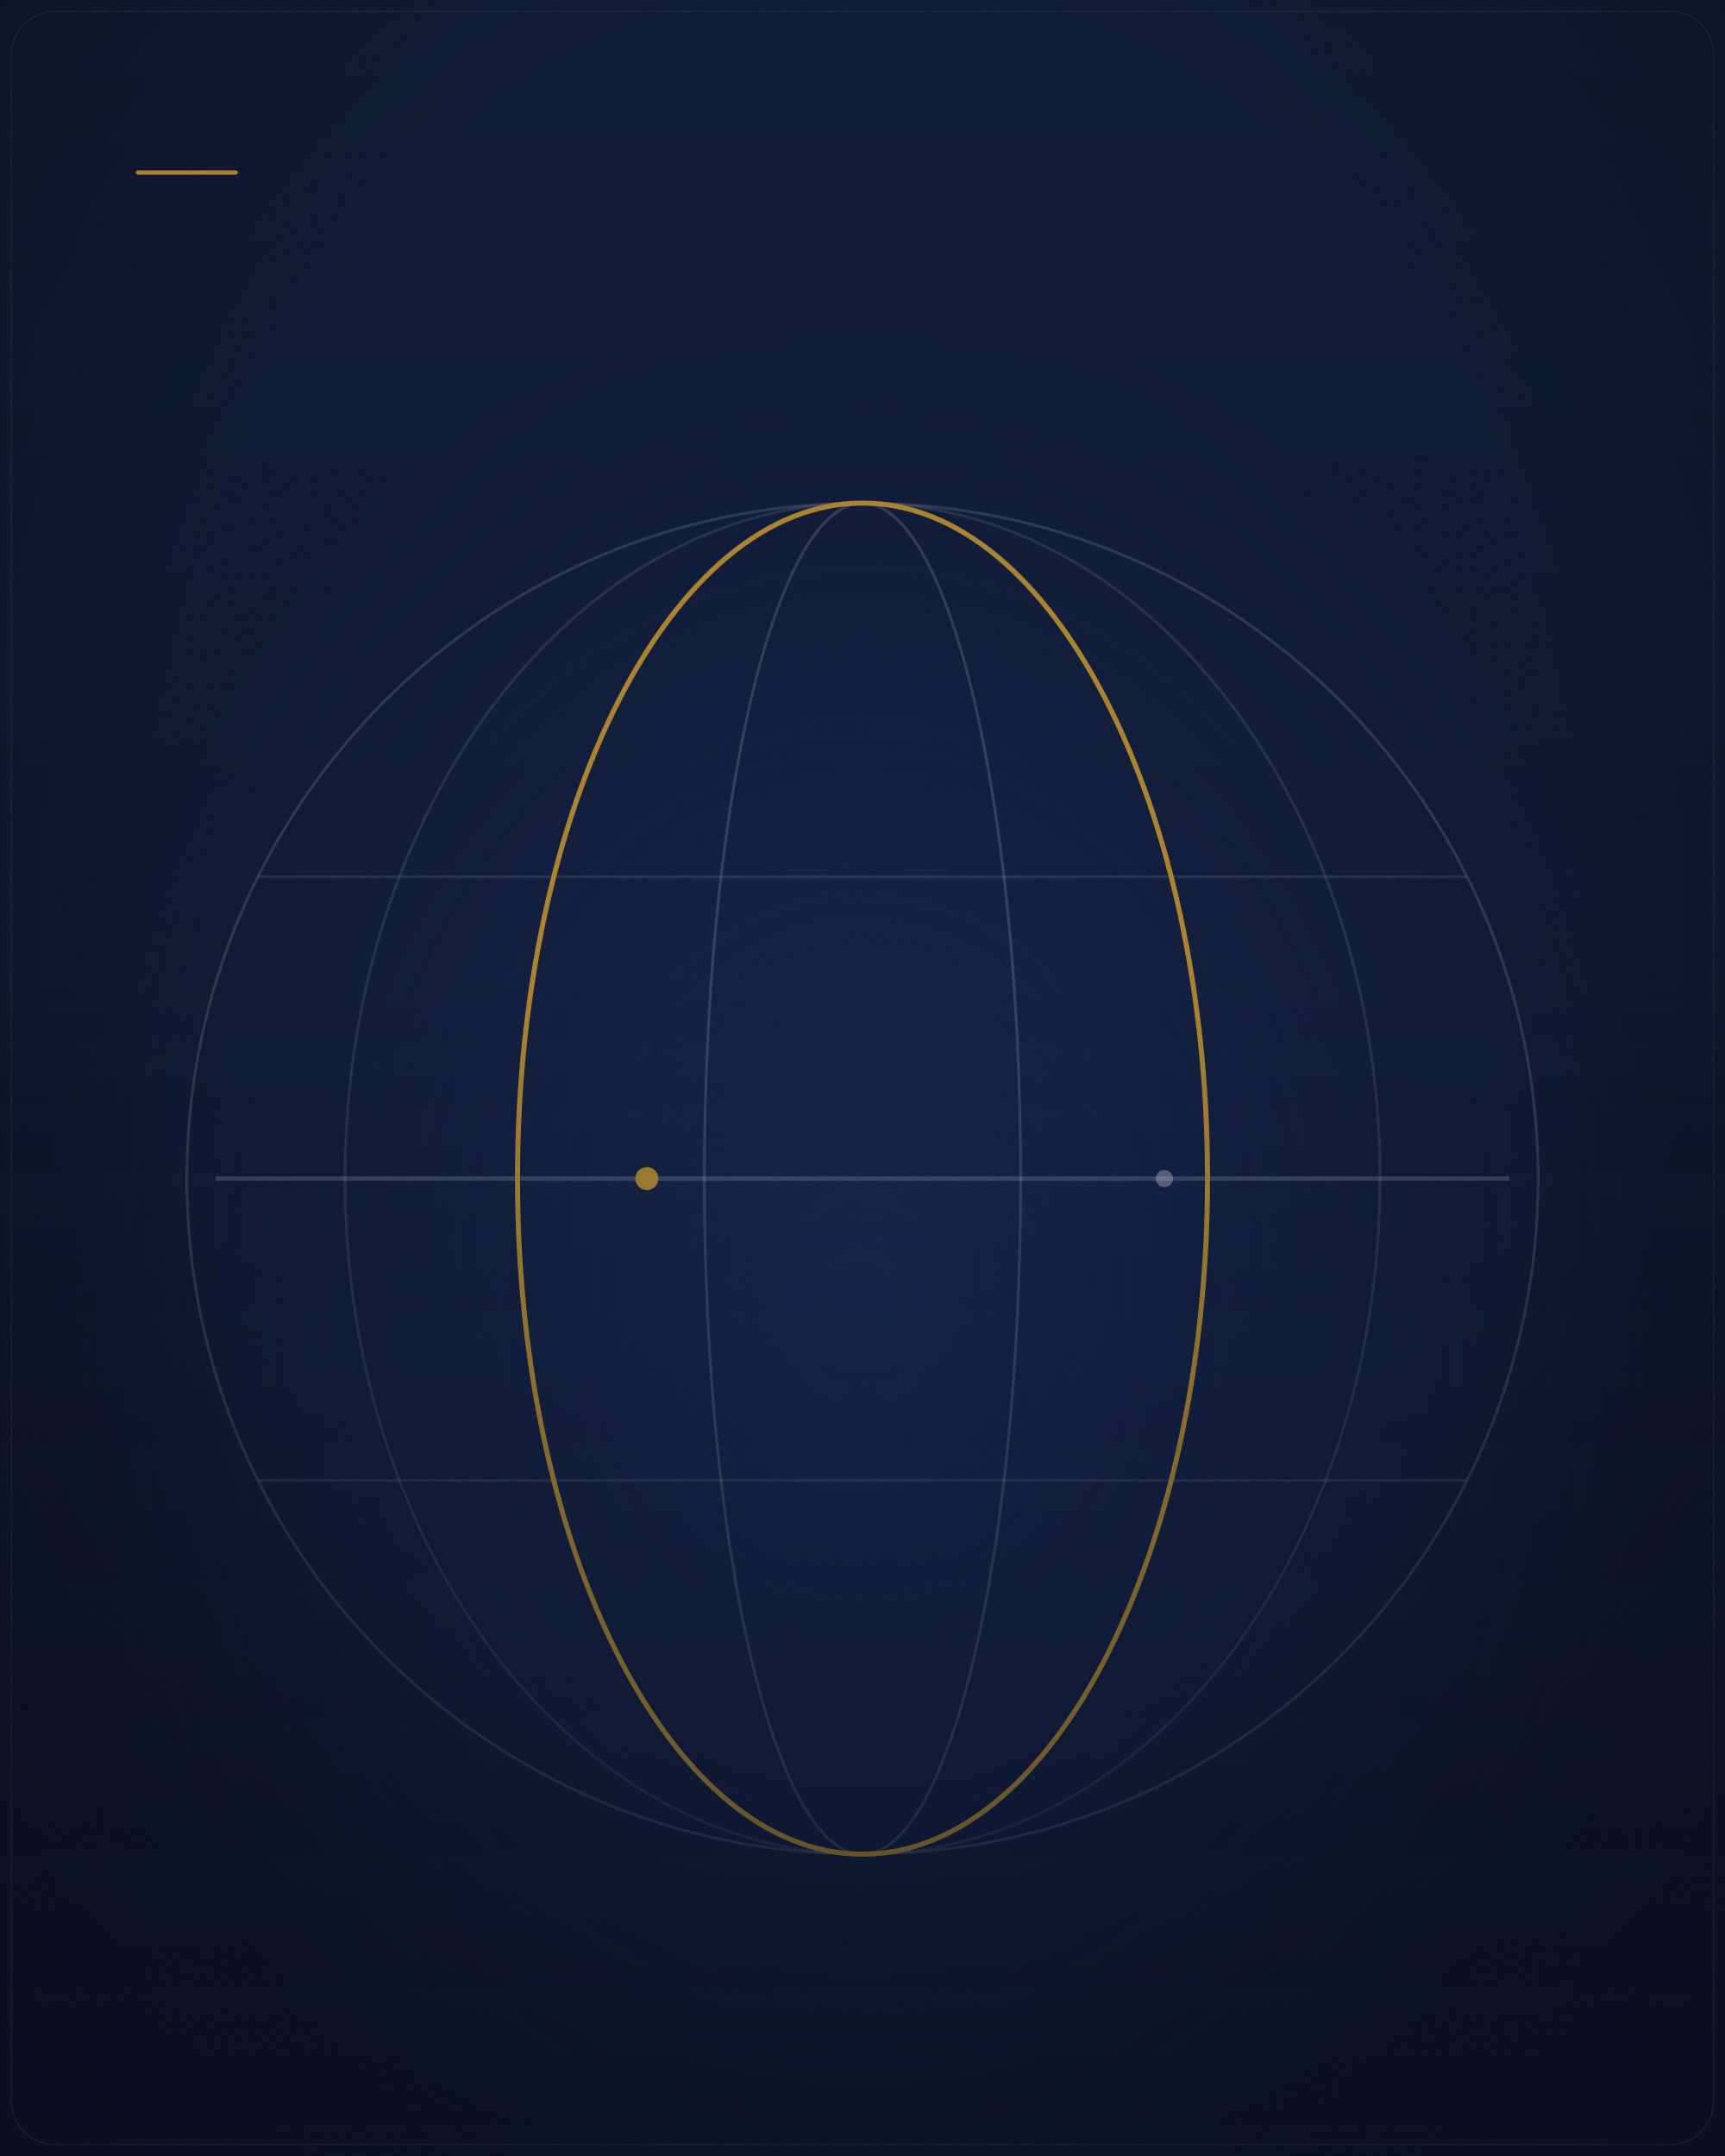
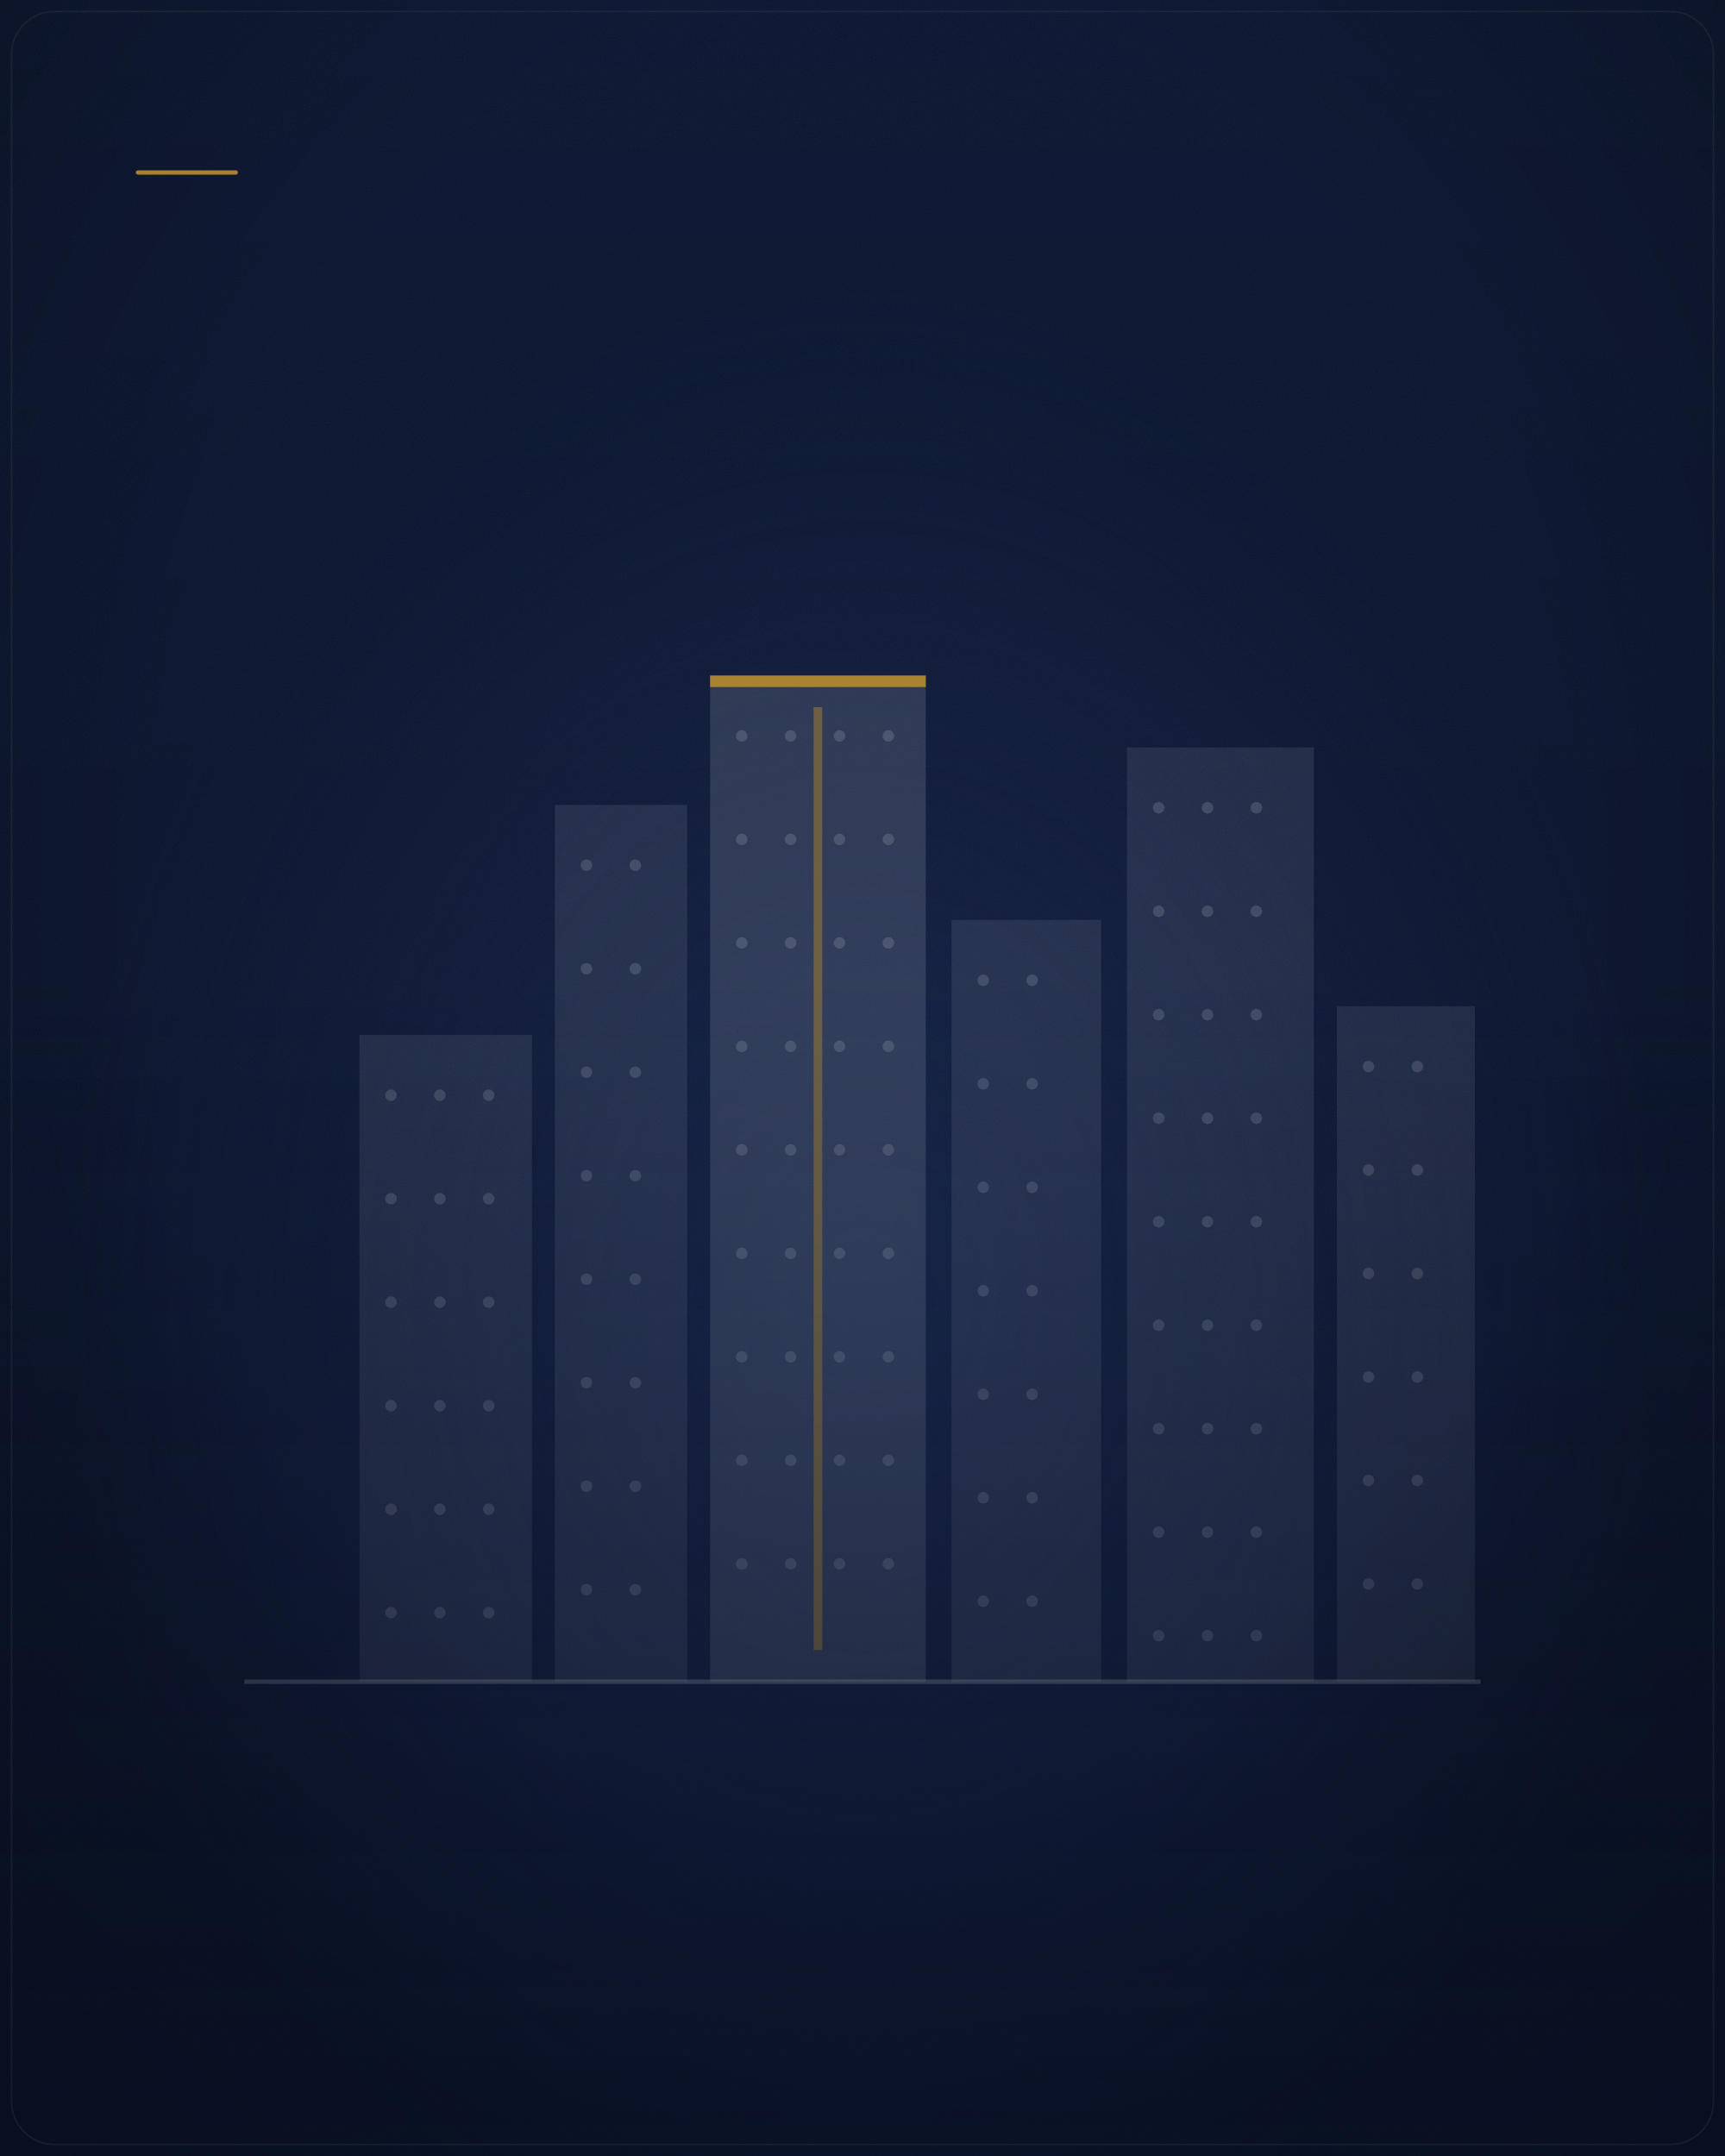
<svg xmlns="http://www.w3.org/2000/svg" viewBox="0 0 1200 1500" width="1200" height="1500" role="img">
  <defs>
    <linearGradient id="field" x1="0" y1="0" x2="0" y2="1">
      <stop offset="0" stop-color="#0B1733" />
      <stop offset="1" stop-color="#081026" />
    </linearGradient>
    <radialGradient id="bloom" cx="0.5" cy="0.6" r="0.85">
      <stop offset="0" stop-color="#16264c" stop-opacity="0.9" />
      <stop offset="0.55" stop-color="#16264c" stop-opacity="0" />
    </radialGradient>
    <radialGradient id="vignette" cx="0.5" cy="0.42" r="0.75">
      <stop offset="0.55" stop-color="#000000" stop-opacity="0" />
      <stop offset="1" stop-color="#000000" stop-opacity="0.38" />
    </radialGradient>
    <linearGradient id="scrim" x1="0" y1="0" x2="0" y2="1">
      <stop offset="0.45" stop-color="#081026" stop-opacity="0" />
      <stop offset="1" stop-color="#081026" stop-opacity="0.55" />
    </linearGradient>
    <filter id="grain">
      <feTurbulence type="fractalNoise" baseFrequency="0.9" numOctaves="2" stitchTiles="stitch" />
      <feColorMatrix type="saturate" values="0" />
    </filter>
    <filter id="soft" x="-20%" y="-20%" width="140%" height="140%">
      <feGaussianBlur stdDeviation="9" />
    </filter>
  </defs>
  <rect width="1200" height="1500" fill="url(#field)" />
  <rect width="1200" height="1500" fill="url(#bloom)" />
-   <g fill="none">
-     <line x1="150" y1="820" x2="1050" y2="820" stroke="#C9CFDB" stroke-opacity="0.22" stroke-width="3" />
-     <circle cx="600.0" cy="820" r="470" stroke="#C9CFDB" stroke-opacity="0.16" stroke-width="2" />
-     <ellipse cx="600.0" cy="820" rx="110" ry="470" stroke="#C9CFDB" stroke-opacity="0.18" stroke-width="2" />
-     <ellipse cx="600.0" cy="820" rx="240" ry="470" stroke="#C9CFDB" stroke-opacity="0.15" stroke-width="2" />
-     <ellipse cx="600.0" cy="820" rx="360" ry="470" stroke="#C9CFDB" stroke-opacity="0.12" stroke-width="2" />
-     <line x1="180" y1="610" x2="1020" y2="610" stroke="#C9CFDB" stroke-opacity="0.12" stroke-width="2" />
-     <line x1="180" y1="1030" x2="1020" y2="1030" stroke="#C9CFDB" stroke-opacity="0.12" stroke-width="2" />
-     <ellipse cx="600.0" cy="820" rx="240" ry="470" stroke="#A9822E" stroke-width="3.5" />
-     <circle cx="450.0" cy="820" r="8" fill="#A9822E" />
-     <circle cx="810.0" cy="820" r="6" fill="#C9CFDB" fill-opacity="0.4" />
+   <g>
+     <rect x="250" y="720" width="120" height="450" fill="#C9CFDB" fill-opacity="0.11" />
+     <circle cx="272" cy="762" r="4" fill="#C9CFDB" fill-opacity="0.18" />
+     <circle cx="306" cy="762" r="4" fill="#C9CFDB" fill-opacity="0.18" />
+     <circle cx="340" cy="762" r="4" fill="#C9CFDB" fill-opacity="0.18" />
+     <circle cx="272" cy="834" r="4" fill="#C9CFDB" fill-opacity="0.18" />
+     <circle cx="306" cy="834" r="4" fill="#C9CFDB" fill-opacity="0.18" />
+     <circle cx="340" cy="834" r="4" fill="#C9CFDB" fill-opacity="0.18" />
+     <circle cx="272" cy="906" r="4" fill="#C9CFDB" fill-opacity="0.18" />
+     <circle cx="306" cy="906" r="4" fill="#C9CFDB" fill-opacity="0.18" />
+     <circle cx="340" cy="906" r="4" fill="#C9CFDB" fill-opacity="0.18" />
+     <circle cx="272" cy="978" r="4" fill="#C9CFDB" fill-opacity="0.18" />
+     <circle cx="306" cy="978" r="4" fill="#C9CFDB" fill-opacity="0.18" />
+     <circle cx="340" cy="978" r="4" fill="#C9CFDB" fill-opacity="0.18" />
+     <circle cx="272" cy="1050" r="4" fill="#C9CFDB" fill-opacity="0.18" />
+     <circle cx="306" cy="1050" r="4" fill="#C9CFDB" fill-opacity="0.18" />
+     <circle cx="340" cy="1050" r="4" fill="#C9CFDB" fill-opacity="0.18" />
+     <circle cx="272" cy="1122" r="4" fill="#C9CFDB" fill-opacity="0.18" />
+     <circle cx="306" cy="1122" r="4" fill="#C9CFDB" fill-opacity="0.18" />
+     <circle cx="340" cy="1122" r="4" fill="#C9CFDB" fill-opacity="0.18" />
+     <rect x="386" y="560" width="92" height="610" fill="#C9CFDB" fill-opacity="0.11" />
+     <circle cx="408" cy="602" r="4" fill="#C9CFDB" fill-opacity="0.18" />
+     <circle cx="442" cy="602" r="4" fill="#C9CFDB" fill-opacity="0.18" />
+     <circle cx="408" cy="674" r="4" fill="#C9CFDB" fill-opacity="0.18" />
+     <circle cx="442" cy="674" r="4" fill="#C9CFDB" fill-opacity="0.18" />
+     <circle cx="408" cy="746" r="4" fill="#C9CFDB" fill-opacity="0.18" />
+     <circle cx="442" cy="746" r="4" fill="#C9CFDB" fill-opacity="0.18" />
+     <circle cx="408" cy="818" r="4" fill="#C9CFDB" fill-opacity="0.18" />
+     <circle cx="442" cy="818" r="4" fill="#C9CFDB" fill-opacity="0.18" />
+     <circle cx="408" cy="890" r="4" fill="#C9CFDB" fill-opacity="0.18" />
+     <circle cx="442" cy="890" r="4" fill="#C9CFDB" fill-opacity="0.18" />
+     <circle cx="408" cy="962" r="4" fill="#C9CFDB" fill-opacity="0.18" />
+     <circle cx="442" cy="962" r="4" fill="#C9CFDB" fill-opacity="0.18" />
+     <circle cx="408" cy="1034" r="4" fill="#C9CFDB" fill-opacity="0.18" />
+     <circle cx="442" cy="1034" r="4" fill="#C9CFDB" fill-opacity="0.18" />
+     <circle cx="408" cy="1106" r="4" fill="#C9CFDB" fill-opacity="0.18" />
+     <circle cx="442" cy="1106" r="4" fill="#C9CFDB" fill-opacity="0.18" />
+     <rect x="494" y="470" width="150" height="700" fill="#C9CFDB" fill-opacity="0.16" />
+     <circle cx="516" cy="512" r="4" fill="#C9CFDB" fill-opacity="0.18" />
+     <circle cx="550" cy="512" r="4" fill="#C9CFDB" fill-opacity="0.18" />
+     <circle cx="584" cy="512" r="4" fill="#C9CFDB" fill-opacity="0.18" />
+     <circle cx="618" cy="512" r="4" fill="#C9CFDB" fill-opacity="0.18" />
+     <circle cx="516" cy="584" r="4" fill="#C9CFDB" fill-opacity="0.18" />
+     <circle cx="550" cy="584" r="4" fill="#C9CFDB" fill-opacity="0.18" />
+     <circle cx="584" cy="584" r="4" fill="#C9CFDB" fill-opacity="0.18" />
+     <circle cx="618" cy="584" r="4" fill="#C9CFDB" fill-opacity="0.18" />
+     <circle cx="516" cy="656" r="4" fill="#C9CFDB" fill-opacity="0.18" />
+     <circle cx="550" cy="656" r="4" fill="#C9CFDB" fill-opacity="0.18" />
+     <circle cx="584" cy="656" r="4" fill="#C9CFDB" fill-opacity="0.18" />
+     <circle cx="618" cy="656" r="4" fill="#C9CFDB" fill-opacity="0.18" />
+     <circle cx="516" cy="728" r="4" fill="#C9CFDB" fill-opacity="0.18" />
+     <circle cx="550" cy="728" r="4" fill="#C9CFDB" fill-opacity="0.18" />
+     <circle cx="584" cy="728" r="4" fill="#C9CFDB" fill-opacity="0.18" />
+     <circle cx="618" cy="728" r="4" fill="#C9CFDB" fill-opacity="0.18" />
+     <circle cx="516" cy="800" r="4" fill="#C9CFDB" fill-opacity="0.18" />
+     <circle cx="550" cy="800" r="4" fill="#C9CFDB" fill-opacity="0.18" />
+     <circle cx="584" cy="800" r="4" fill="#C9CFDB" fill-opacity="0.18" />
+     <circle cx="618" cy="800" r="4" fill="#C9CFDB" fill-opacity="0.18" />
+     <circle cx="516" cy="872" r="4" fill="#C9CFDB" fill-opacity="0.18" />
+     <circle cx="550" cy="872" r="4" fill="#C9CFDB" fill-opacity="0.18" />
+     <circle cx="584" cy="872" r="4" fill="#C9CFDB" fill-opacity="0.18" />
+     <circle cx="618" cy="872" r="4" fill="#C9CFDB" fill-opacity="0.18" />
+     <circle cx="516" cy="944" r="4" fill="#C9CFDB" fill-opacity="0.18" />
+     <circle cx="550" cy="944" r="4" fill="#C9CFDB" fill-opacity="0.18" />
+     <circle cx="584" cy="944" r="4" fill="#C9CFDB" fill-opacity="0.18" />
+     <circle cx="618" cy="944" r="4" fill="#C9CFDB" fill-opacity="0.18" />
+     <circle cx="516" cy="1016" r="4" fill="#C9CFDB" fill-opacity="0.18" />
+     <circle cx="550" cy="1016" r="4" fill="#C9CFDB" fill-opacity="0.18" />
+     <circle cx="584" cy="1016" r="4" fill="#C9CFDB" fill-opacity="0.18" />
+     <circle cx="618" cy="1016" r="4" fill="#C9CFDB" fill-opacity="0.18" />
+     <circle cx="516" cy="1088" r="4" fill="#C9CFDB" fill-opacity="0.18" />
+     <circle cx="550" cy="1088" r="4" fill="#C9CFDB" fill-opacity="0.18" />
+     <circle cx="584" cy="1088" r="4" fill="#C9CFDB" fill-opacity="0.18" />
+     <circle cx="618" cy="1088" r="4" fill="#C9CFDB" fill-opacity="0.18" />
+     <rect x="662" y="640" width="104" height="530" fill="#C9CFDB" fill-opacity="0.11" />
+     <circle cx="684" cy="682" r="4" fill="#C9CFDB" fill-opacity="0.18" />
+     <circle cx="718" cy="682" r="4" fill="#C9CFDB" fill-opacity="0.18" />
+     <circle cx="684" cy="754" r="4" fill="#C9CFDB" fill-opacity="0.18" />
+     <circle cx="718" cy="754" r="4" fill="#C9CFDB" fill-opacity="0.18" />
+     <circle cx="684" cy="826" r="4" fill="#C9CFDB" fill-opacity="0.18" />
+     <circle cx="718" cy="826" r="4" fill="#C9CFDB" fill-opacity="0.18" />
+     <circle cx="684" cy="898" r="4" fill="#C9CFDB" fill-opacity="0.18" />
+     <circle cx="718" cy="898" r="4" fill="#C9CFDB" fill-opacity="0.18" />
+     <circle cx="684" cy="970" r="4" fill="#C9CFDB" fill-opacity="0.18" />
+     <circle cx="718" cy="970" r="4" fill="#C9CFDB" fill-opacity="0.18" />
+     <circle cx="684" cy="1042" r="4" fill="#C9CFDB" fill-opacity="0.18" />
+     <circle cx="718" cy="1042" r="4" fill="#C9CFDB" fill-opacity="0.18" />
+     <circle cx="684" cy="1114" r="4" fill="#C9CFDB" fill-opacity="0.18" />
+     <circle cx="718" cy="1114" r="4" fill="#C9CFDB" fill-opacity="0.18" />
+     <rect x="784" y="520" width="130" height="650" fill="#C9CFDB" fill-opacity="0.11" />
+     <circle cx="806" cy="562" r="4" fill="#C9CFDB" fill-opacity="0.18" />
+     <circle cx="840" cy="562" r="4" fill="#C9CFDB" fill-opacity="0.18" />
+     <circle cx="874" cy="562" r="4" fill="#C9CFDB" fill-opacity="0.18" />
+     <circle cx="806" cy="634" r="4" fill="#C9CFDB" fill-opacity="0.18" />
+     <circle cx="840" cy="634" r="4" fill="#C9CFDB" fill-opacity="0.18" />
+     <circle cx="874" cy="634" r="4" fill="#C9CFDB" fill-opacity="0.18" />
+     <circle cx="806" cy="706" r="4" fill="#C9CFDB" fill-opacity="0.18" />
+     <circle cx="840" cy="706" r="4" fill="#C9CFDB" fill-opacity="0.18" />
+     <circle cx="874" cy="706" r="4" fill="#C9CFDB" fill-opacity="0.18" />
+     <circle cx="806" cy="778" r="4" fill="#C9CFDB" fill-opacity="0.18" />
+     <circle cx="840" cy="778" r="4" fill="#C9CFDB" fill-opacity="0.18" />
+     <circle cx="874" cy="778" r="4" fill="#C9CFDB" fill-opacity="0.18" />
+     <circle cx="806" cy="850" r="4" fill="#C9CFDB" fill-opacity="0.18" />
+     <circle cx="840" cy="850" r="4" fill="#C9CFDB" fill-opacity="0.18" />
+     <circle cx="874" cy="850" r="4" fill="#C9CFDB" fill-opacity="0.18" />
+     <circle cx="806" cy="922" r="4" fill="#C9CFDB" fill-opacity="0.18" />
+     <circle cx="840" cy="922" r="4" fill="#C9CFDB" fill-opacity="0.18" />
+     <circle cx="874" cy="922" r="4" fill="#C9CFDB" fill-opacity="0.18" />
+     <circle cx="806" cy="994" r="4" fill="#C9CFDB" fill-opacity="0.18" />
+     <circle cx="840" cy="994" r="4" fill="#C9CFDB" fill-opacity="0.18" />
+     <circle cx="874" cy="994" r="4" fill="#C9CFDB" fill-opacity="0.18" />
+     <circle cx="806" cy="1066" r="4" fill="#C9CFDB" fill-opacity="0.18" />
+     <circle cx="840" cy="1066" r="4" fill="#C9CFDB" fill-opacity="0.18" />
+     <circle cx="874" cy="1066" r="4" fill="#C9CFDB" fill-opacity="0.18" />
+     <circle cx="806" cy="1138" r="4" fill="#C9CFDB" fill-opacity="0.18" />
+     <circle cx="840" cy="1138" r="4" fill="#C9CFDB" fill-opacity="0.18" />
+     <circle cx="874" cy="1138" r="4" fill="#C9CFDB" fill-opacity="0.18" />
+     <rect x="930" y="700" width="96" height="470" fill="#C9CFDB" fill-opacity="0.11" />
+     <circle cx="952" cy="742" r="4" fill="#C9CFDB" fill-opacity="0.18" />
+     <circle cx="986" cy="742" r="4" fill="#C9CFDB" fill-opacity="0.18" />
+     <circle cx="952" cy="814" r="4" fill="#C9CFDB" fill-opacity="0.18" />
+     <circle cx="986" cy="814" r="4" fill="#C9CFDB" fill-opacity="0.18" />
+     <circle cx="952" cy="886" r="4" fill="#C9CFDB" fill-opacity="0.18" />
+     <circle cx="986" cy="886" r="4" fill="#C9CFDB" fill-opacity="0.18" />
+     <circle cx="952" cy="958" r="4" fill="#C9CFDB" fill-opacity="0.18" />
+     <circle cx="986" cy="958" r="4" fill="#C9CFDB" fill-opacity="0.18" />
+     <circle cx="952" cy="1030" r="4" fill="#C9CFDB" fill-opacity="0.18" />
+     <circle cx="986" cy="1030" r="4" fill="#C9CFDB" fill-opacity="0.18" />
+     <circle cx="952" cy="1102" r="4" fill="#C9CFDB" fill-opacity="0.18" />
+     <circle cx="986" cy="1102" r="4" fill="#C9CFDB" fill-opacity="0.18" />
+     <rect x="494" y="470" width="150" height="8" fill="#A9822E" />
+     <rect x="566" y="492" width="6" height="656" fill="#A9822E" fill-opacity="0.5" />
+     <line x1="170" y1="1170" x2="1030" y2="1170" stroke="#C9CFDB" stroke-opacity="0.28" stroke-width="3" />
  </g>
  <rect width="1200" height="1500" fill="url(#vignette)" />
  <rect width="1200" height="1500" filter="url(#grain)" opacity="0.05" />
  <rect width="1200" height="1500" fill="url(#scrim)" />
  <rect x="8" y="8" width="1184" height="1484" rx="30" fill="none" stroke="#FFFFFF" stroke-opacity="0.06" />
  <line x1="96" y1="120" x2="164" y2="120" stroke="#A9822E" stroke-width="3" stroke-linecap="round" />
</svg>
